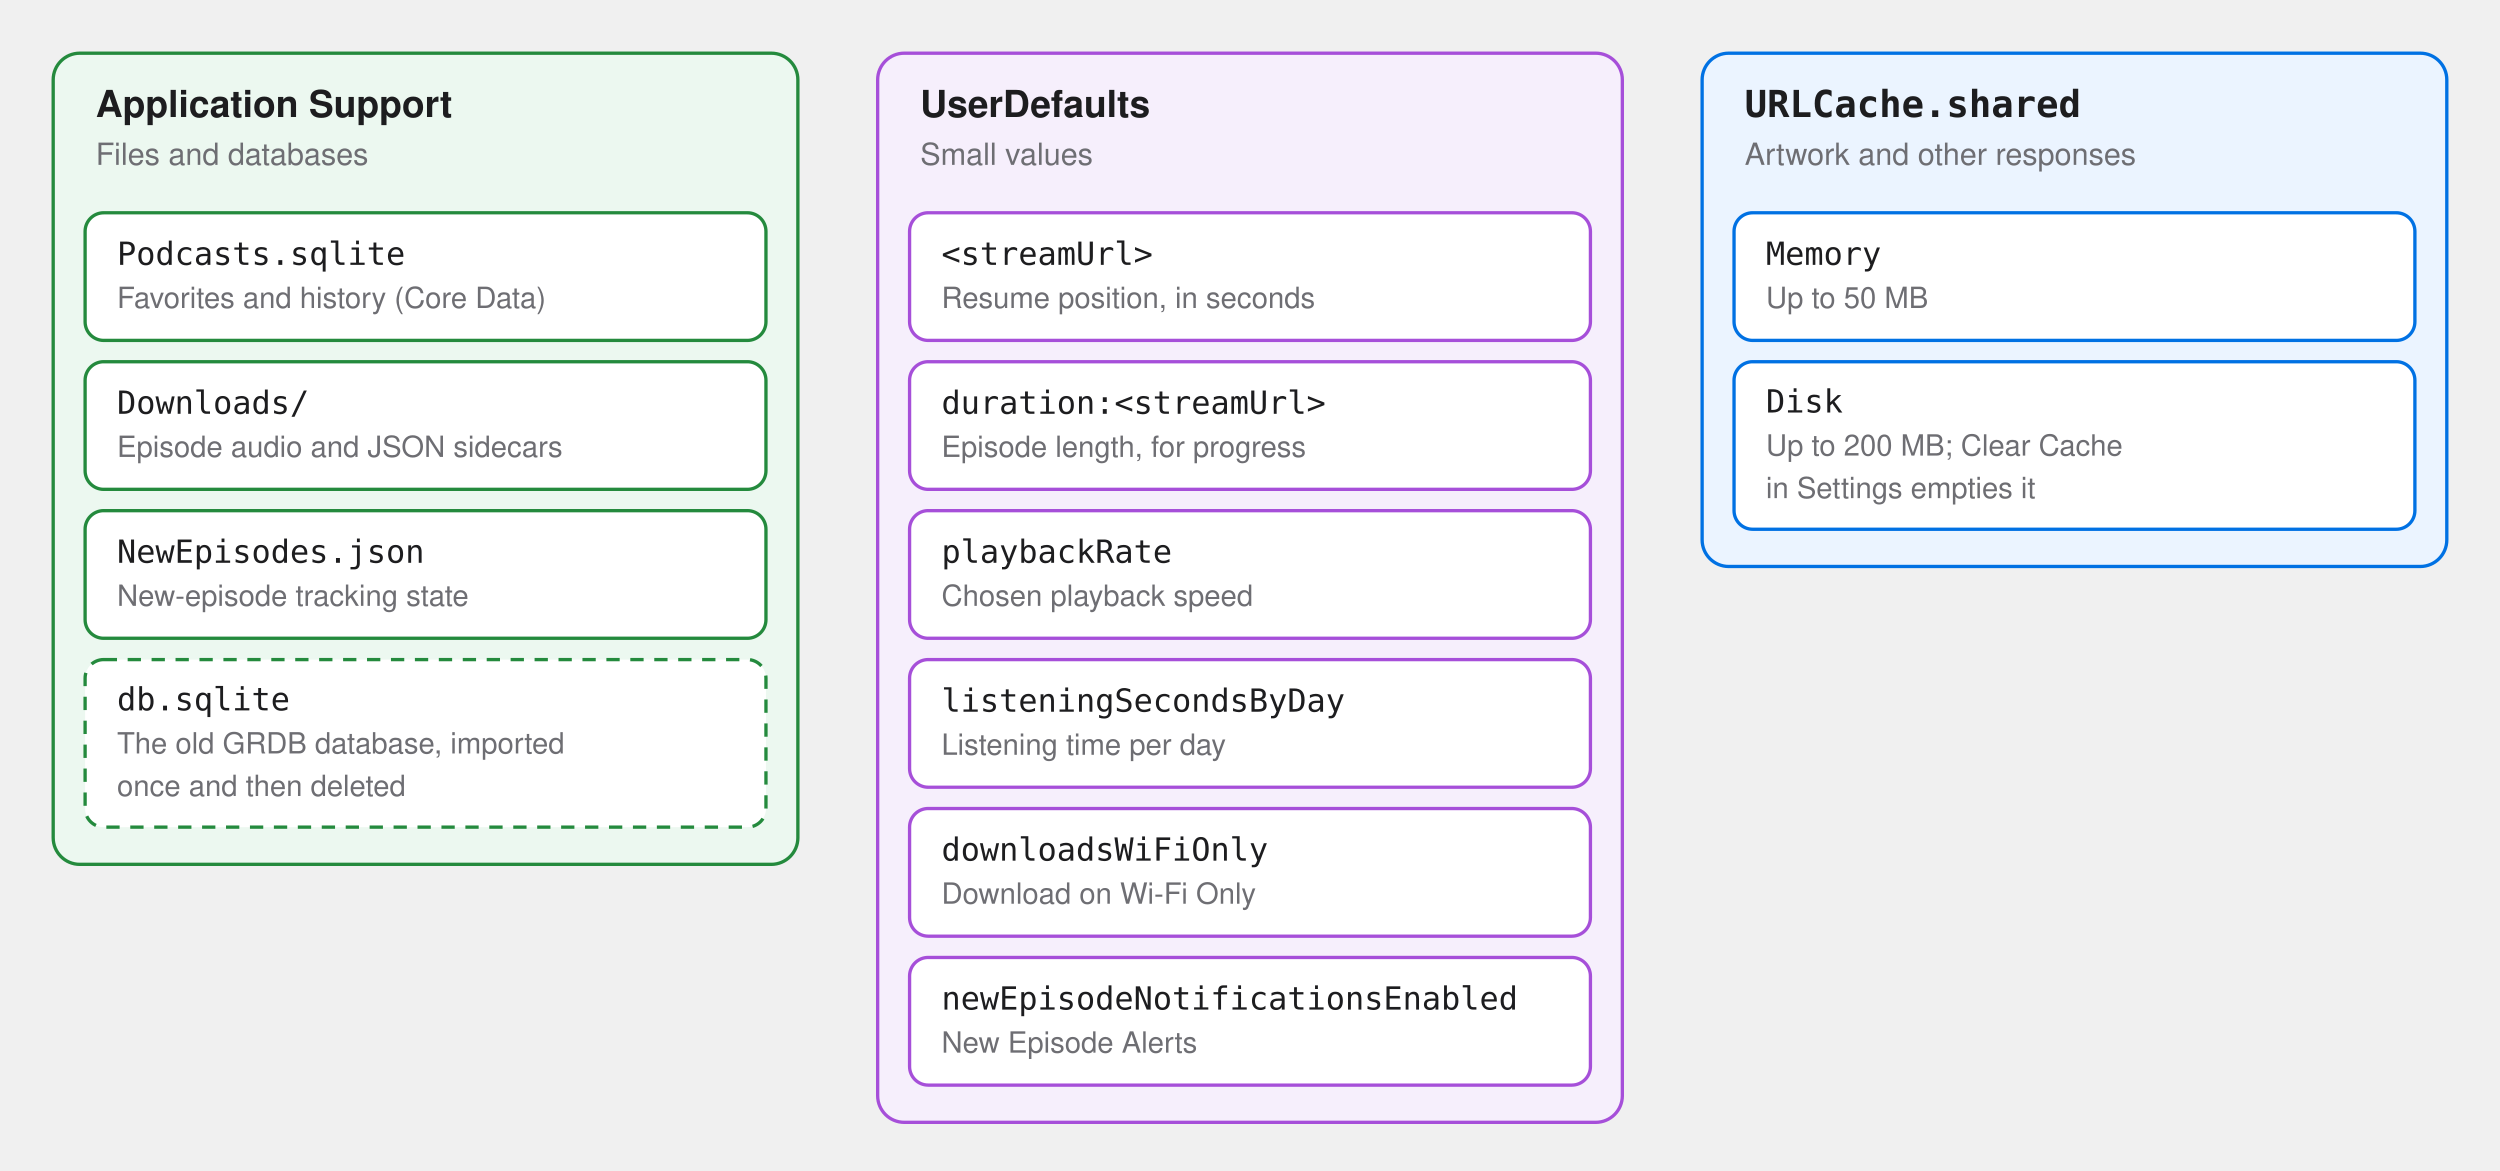
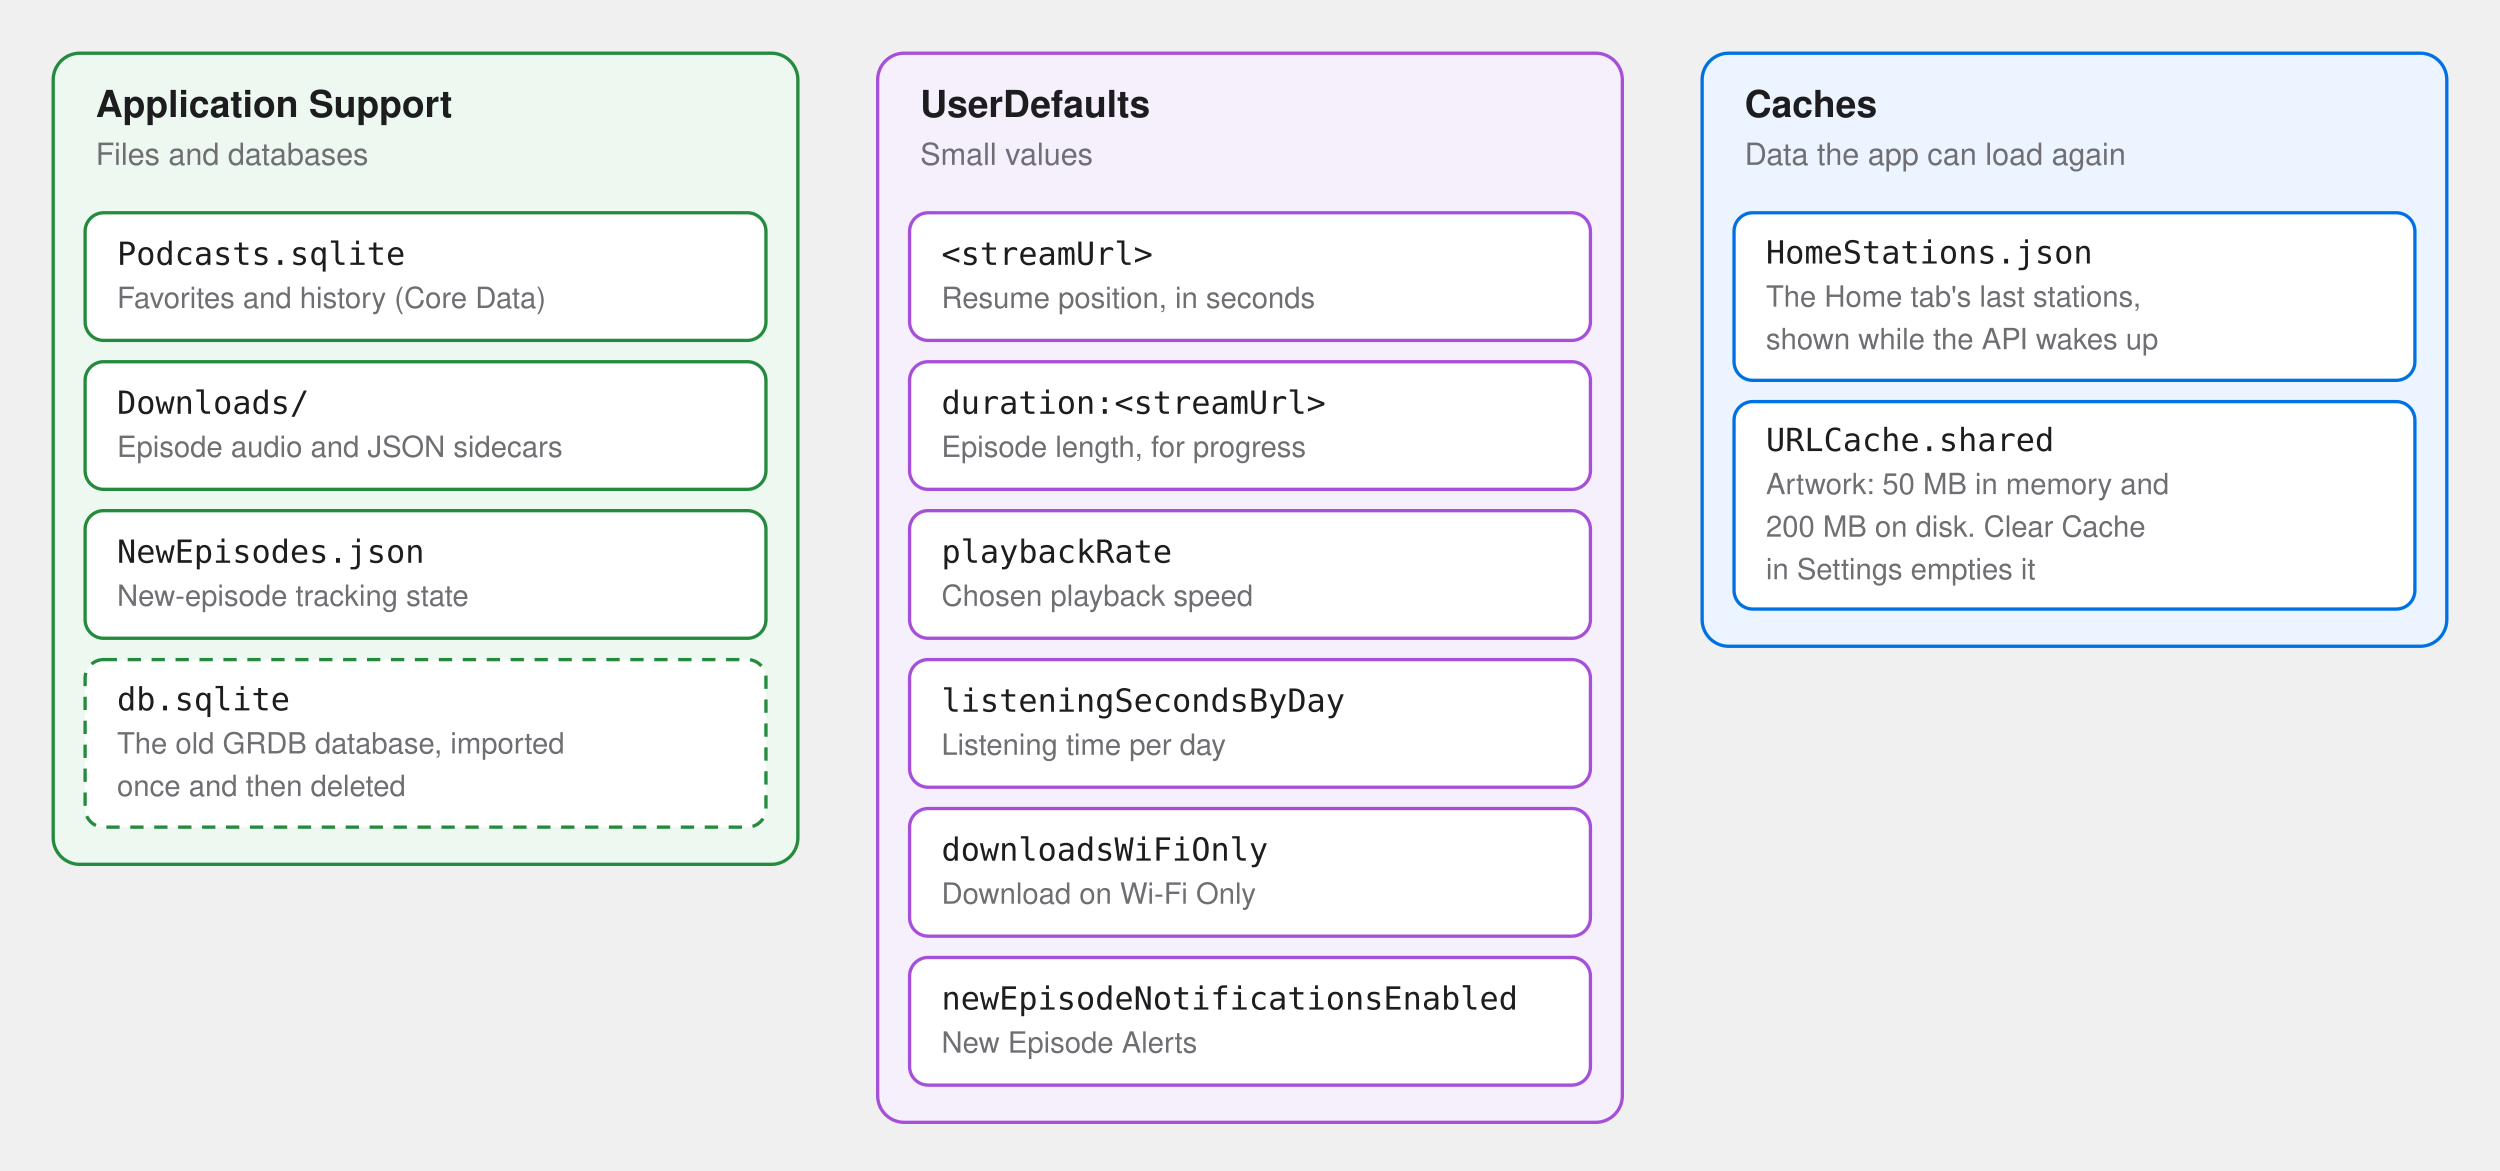
<svg xmlns="http://www.w3.org/2000/svg" width="940" height="440" viewBox="0 0 940 440">
  <defs>
    <marker id="head-line" viewBox="0 0 10 10" refX="9" refY="5" markerWidth="9" markerHeight="9" markerUnits="userSpaceOnUse" orient="auto-start-reverse">
      <path d="M0 1 L9 5 L0 9 z" fill="#6e6e73" />
    </marker>
    <marker id="head-neutral" viewBox="0 0 10 10" refX="9" refY="5" markerWidth="9" markerHeight="9" markerUnits="userSpaceOnUse" orient="auto-start-reverse">
      <path d="M0 1 L9 5 L0 9 z" fill="#c7c7cc" />
    </marker>
    <marker id="head-blue" viewBox="0 0 10 10" refX="9" refY="5" markerWidth="9" markerHeight="9" markerUnits="userSpaceOnUse" orient="auto-start-reverse">
      <path d="M0 1 L9 5 L0 9 z" fill="#0071e3" />
    </marker>
    <marker id="head-purple" viewBox="0 0 10 10" refX="9" refY="5" markerWidth="9" markerHeight="9" markerUnits="userSpaceOnUse" orient="auto-start-reverse">
      <path d="M0 1 L9 5 L0 9 z" fill="#a64fd9" />
    </marker>
    <marker id="head-green" viewBox="0 0 10 10" refX="9" refY="5" markerWidth="9" markerHeight="9" markerUnits="userSpaceOnUse" orient="auto-start-reverse">
      <path d="M0 1 L9 5 L0 9 z" fill="#248a3d" />
    </marker>
    <marker id="head-orange" viewBox="0 0 10 10" refX="9" refY="5" markerWidth="9" markerHeight="9" markerUnits="userSpaceOnUse" orient="auto-start-reverse">
      <path d="M0 1 L9 5 L0 9 z" fill="#c96a00" />
    </marker>
    <marker id="head-teal" viewBox="0 0 10 10" refX="9" refY="5" markerWidth="9" markerHeight="9" markerUnits="userSpaceOnUse" orient="auto-start-reverse">
      <path d="M0 1 L9 5 L0 9 z" fill="#0b8799" />
    </marker>
    <marker id="head-red" viewBox="0 0 10 10" refX="9" refY="5" markerWidth="9" markerHeight="9" markerUnits="userSpaceOnUse" orient="auto-start-reverse">
      <path d="M0 1 L9 5 L0 9 z" fill="#d70015" />
    </marker>
    <marker id="head-gray" viewBox="0 0 10 10" refX="9" refY="5" markerWidth="9" markerHeight="9" markerUnits="userSpaceOnUse" orient="auto-start-reverse">
      <path d="M0 1 L9 5 L0 9 z" fill="#8e8e93" />
    </marker>
    <filter id="shadow" x="-20%" y="-20%" width="140%" height="140%">
      <feDropShadow dx="0" dy="4" stdDeviation="7" flood-color="#000" flood-opacity="0.22" />
    </filter>
  </defs>
  <rect x="20" y="20" width="280" height="305" rx="10" fill="#ecf8f0" stroke="#248a3d" stroke-width="1.25" />
  <text x="36" y="44" font-family="-apple-system, BlinkMacSystemFont, 'SF Pro Text', 'Helvetica Neue', Helvetica, Arial, sans-serif" font-size="14" font-weight="600" fill="#1d1d1f" text-anchor="start">Application Support</text>
  <text x="36" y="62" font-family="-apple-system, BlinkMacSystemFont, 'SF Pro Text', 'Helvetica Neue', Helvetica, Arial, sans-serif" font-size="11.5" fill="#6e6e73" text-anchor="start">Files and databases</text>
  <rect x="32" y="80" width="256" height="48" rx="7" fill="#ffffff" stroke="#248a3d" stroke-width="1.25" />
  <text x="44" y="99.6" font-family="ui-monospace, 'SF Mono', SFMono-Regular, Menlo, Consolas, monospace" font-size="12" fill="#1d1d1f" text-anchor="start">Podcasts.sqlite</text>
  <text x="44" y="115.8" font-family="-apple-system, BlinkMacSystemFont, 'SF Pro Text', 'Helvetica Neue', Helvetica, Arial, sans-serif" font-size="11" fill="#6e6e73" text-anchor="start">Favorites and history (Core Data)</text>
  <rect x="32" y="136" width="256" height="48" rx="7" fill="#ffffff" stroke="#248a3d" stroke-width="1.25" />
  <text x="44" y="155.6" font-family="ui-monospace, 'SF Mono', SFMono-Regular, Menlo, Consolas, monospace" font-size="12" fill="#1d1d1f" text-anchor="start">Downloads/</text>
  <text x="44" y="171.8" font-family="-apple-system, BlinkMacSystemFont, 'SF Pro Text', 'Helvetica Neue', Helvetica, Arial, sans-serif" font-size="11" fill="#6e6e73" text-anchor="start">Episode audio and JSON sidecars</text>
  <rect x="32" y="192" width="256" height="48" rx="7" fill="#ffffff" stroke="#248a3d" stroke-width="1.25" />
  <text x="44" y="211.6" font-family="ui-monospace, 'SF Mono', SFMono-Regular, Menlo, Consolas, monospace" font-size="12" fill="#1d1d1f" text-anchor="start">NewEpisodes.json</text>
  <text x="44" y="227.8" font-family="-apple-system, BlinkMacSystemFont, 'SF Pro Text', 'Helvetica Neue', Helvetica, Arial, sans-serif" font-size="11" fill="#6e6e73" text-anchor="start">New-episode tracking state</text>
  <rect x="32" y="248" width="256" height="63" rx="7" fill="#ffffff" stroke="#248a3d" stroke-width="1.25" stroke-dasharray="5 4" />
  <text x="44" y="267.1" font-family="ui-monospace, 'SF Mono', SFMono-Regular, Menlo, Consolas, monospace" font-size="12" fill="#1d1d1f" text-anchor="start">db.sqlite</text>
  <text x="44" y="283.3" font-family="-apple-system, BlinkMacSystemFont, 'SF Pro Text', 'Helvetica Neue', Helvetica, Arial, sans-serif" font-size="11" fill="#6e6e73" text-anchor="start">The old GRDB database, imported</text>
  <text x="44" y="299.3" font-family="-apple-system, BlinkMacSystemFont, 'SF Pro Text', 'Helvetica Neue', Helvetica, Arial, sans-serif" font-size="11" fill="#6e6e73" text-anchor="start">once and then deleted</text>
  <rect x="330" y="20" width="280" height="402" rx="10" fill="#f6effc" stroke="#a64fd9" stroke-width="1.25" />
  <text x="346" y="44" font-family="-apple-system, BlinkMacSystemFont, 'SF Pro Text', 'Helvetica Neue', Helvetica, Arial, sans-serif" font-size="14" font-weight="600" fill="#1d1d1f" text-anchor="start">UserDefaults</text>
  <text x="346" y="62" font-family="-apple-system, BlinkMacSystemFont, 'SF Pro Text', 'Helvetica Neue', Helvetica, Arial, sans-serif" font-size="11.5" fill="#6e6e73" text-anchor="start">Small values</text>
  <rect x="342" y="80" width="256" height="48" rx="7" fill="#ffffff" stroke="#a64fd9" stroke-width="1.25" />
  <text x="354" y="99.6" font-family="ui-monospace, 'SF Mono', SFMono-Regular, Menlo, Consolas, monospace" font-size="12" fill="#1d1d1f" text-anchor="start">&lt;streamUrl&gt;</text>
  <text x="354" y="115.8" font-family="-apple-system, BlinkMacSystemFont, 'SF Pro Text', 'Helvetica Neue', Helvetica, Arial, sans-serif" font-size="11" fill="#6e6e73" text-anchor="start">Resume position, in seconds</text>
  <rect x="342" y="136" width="256" height="48" rx="7" fill="#ffffff" stroke="#a64fd9" stroke-width="1.25" />
  <text x="354" y="155.6" font-family="ui-monospace, 'SF Mono', SFMono-Regular, Menlo, Consolas, monospace" font-size="12" fill="#1d1d1f" text-anchor="start">duration:&lt;streamUrl&gt;</text>
  <text x="354" y="171.8" font-family="-apple-system, BlinkMacSystemFont, 'SF Pro Text', 'Helvetica Neue', Helvetica, Arial, sans-serif" font-size="11" fill="#6e6e73" text-anchor="start">Episode length, for progress</text>
  <rect x="342" y="192" width="256" height="48" rx="7" fill="#ffffff" stroke="#a64fd9" stroke-width="1.25" />
  <text x="354" y="211.6" font-family="ui-monospace, 'SF Mono', SFMono-Regular, Menlo, Consolas, monospace" font-size="12" fill="#1d1d1f" text-anchor="start">playbackRate</text>
  <text x="354" y="227.8" font-family="-apple-system, BlinkMacSystemFont, 'SF Pro Text', 'Helvetica Neue', Helvetica, Arial, sans-serif" font-size="11" fill="#6e6e73" text-anchor="start">Chosen playback speed</text>
  <rect x="342" y="248" width="256" height="48" rx="7" fill="#ffffff" stroke="#a64fd9" stroke-width="1.25" />
  <text x="354" y="267.6" font-family="ui-monospace, 'SF Mono', SFMono-Regular, Menlo, Consolas, monospace" font-size="12" fill="#1d1d1f" text-anchor="start">listeningSecondsByDay</text>
  <text x="354" y="283.8" font-family="-apple-system, BlinkMacSystemFont, 'SF Pro Text', 'Helvetica Neue', Helvetica, Arial, sans-serif" font-size="11" fill="#6e6e73" text-anchor="start">Listening time per day</text>
  <rect x="342" y="304" width="256" height="48" rx="7" fill="#ffffff" stroke="#a64fd9" stroke-width="1.25" />
  <text x="354" y="323.6" font-family="ui-monospace, 'SF Mono', SFMono-Regular, Menlo, Consolas, monospace" font-size="12" fill="#1d1d1f" text-anchor="start">downloadsWiFiOnly</text>
  <text x="354" y="339.8" font-family="-apple-system, BlinkMacSystemFont, 'SF Pro Text', 'Helvetica Neue', Helvetica, Arial, sans-serif" font-size="11" fill="#6e6e73" text-anchor="start">Download on Wi-Fi Only</text>
  <rect x="342" y="360" width="256" height="48" rx="7" fill="#ffffff" stroke="#a64fd9" stroke-width="1.25" />
  <text x="354" y="379.6" font-family="ui-monospace, 'SF Mono', SFMono-Regular, Menlo, Consolas, monospace" font-size="12" fill="#1d1d1f" text-anchor="start">newEpisodeNotificationsEnabled</text>
  <text x="354" y="395.8" font-family="-apple-system, BlinkMacSystemFont, 'SF Pro Text', 'Helvetica Neue', Helvetica, Arial, sans-serif" font-size="11" fill="#6e6e73" text-anchor="start">New Episode Alerts</text>
-   <rect x="640" y="20" width="280" height="193" rx="10" fill="#ebf4ff" stroke="#0071e3" stroke-width="1.25" />
-   <text x="656" y="44" font-family="ui-monospace, 'SF Mono', SFMono-Regular, Menlo, Consolas, monospace" font-size="14" font-weight="600" fill="#1d1d1f" text-anchor="start">URLCache.shared</text>
-   <text x="656" y="62" font-family="-apple-system, BlinkMacSystemFont, 'SF Pro Text', 'Helvetica Neue', Helvetica, Arial, sans-serif" font-size="11.5" fill="#6e6e73" text-anchor="start">Artwork and other responses</text>
-   <rect x="652" y="80" width="256" height="48" rx="7" fill="#ffffff" stroke="#0071e3" stroke-width="1.25" />
-   <text x="664" y="99.6" font-family="ui-monospace, 'SF Mono', SFMono-Regular, Menlo, Consolas, monospace" font-size="12" fill="#1d1d1f" text-anchor="start">Memory</text>
-   <text x="664" y="115.8" font-family="-apple-system, BlinkMacSystemFont, 'SF Pro Text', 'Helvetica Neue', Helvetica, Arial, sans-serif" font-size="11" fill="#6e6e73" text-anchor="start">Up to 50 MB</text>
-   <rect x="652" y="136" width="256" height="63" rx="7" fill="#ffffff" stroke="#0071e3" stroke-width="1.25" />
-   <text x="664" y="155.1" font-family="ui-monospace, 'SF Mono', SFMono-Regular, Menlo, Consolas, monospace" font-size="12" fill="#1d1d1f" text-anchor="start">Disk</text>
-   <text x="664" y="171.3" font-family="-apple-system, BlinkMacSystemFont, 'SF Pro Text', 'Helvetica Neue', Helvetica, Arial, sans-serif" font-size="11" fill="#6e6e73" text-anchor="start">Up to 200 MB; Clear Cache</text>
-   <text x="664" y="187.3" font-family="-apple-system, BlinkMacSystemFont, 'SF Pro Text', 'Helvetica Neue', Helvetica, Arial, sans-serif" font-size="11" fill="#6e6e73" text-anchor="start">in Settings empties it</text>
+   <rect x="640" y="20" width="280" height="223" rx="10" fill="#ebf4ff" stroke="#0071e3" stroke-width="1.25" />
+   <text x="656" y="44" font-family="-apple-system, BlinkMacSystemFont, 'SF Pro Text', 'Helvetica Neue', Helvetica, Arial, sans-serif" font-size="14" font-weight="600" fill="#1d1d1f" text-anchor="start">Caches</text>
+   <text x="656" y="62" font-family="-apple-system, BlinkMacSystemFont, 'SF Pro Text', 'Helvetica Neue', Helvetica, Arial, sans-serif" font-size="11.5" fill="#6e6e73" text-anchor="start">Data the app can load again</text>
+   <rect x="652" y="80" width="256" height="63" rx="7" fill="#ffffff" stroke="#0071e3" stroke-width="1.25" />
+   <text x="664" y="99.1" font-family="ui-monospace, 'SF Mono', SFMono-Regular, Menlo, Consolas, monospace" font-size="12" fill="#1d1d1f" text-anchor="start">HomeStations.json</text>
+   <text x="664" y="115.3" font-family="-apple-system, BlinkMacSystemFont, 'SF Pro Text', 'Helvetica Neue', Helvetica, Arial, sans-serif" font-size="11" fill="#6e6e73" text-anchor="start">The Home tab's last stations,</text>
+   <text x="664" y="131.3" font-family="-apple-system, BlinkMacSystemFont, 'SF Pro Text', 'Helvetica Neue', Helvetica, Arial, sans-serif" font-size="11" fill="#6e6e73" text-anchor="start">shown while the API wakes up</text>
+   <rect x="652" y="151" width="256" height="78" rx="7" fill="#ffffff" stroke="#0071e3" stroke-width="1.25" />
+   <text x="664" y="169.6" font-family="ui-monospace, 'SF Mono', SFMono-Regular, Menlo, Consolas, monospace" font-size="12" fill="#1d1d1f" text-anchor="start">URLCache.shared</text>
+   <text x="664" y="185.8" font-family="-apple-system, BlinkMacSystemFont, 'SF Pro Text', 'Helvetica Neue', Helvetica, Arial, sans-serif" font-size="11" fill="#6e6e73" text-anchor="start">Artwork: 50 MB in memory and</text>
+   <text x="664" y="201.8" font-family="-apple-system, BlinkMacSystemFont, 'SF Pro Text', 'Helvetica Neue', Helvetica, Arial, sans-serif" font-size="11" fill="#6e6e73" text-anchor="start">200 MB on disk. Clear Cache</text>
+   <text x="664" y="217.8" font-family="-apple-system, BlinkMacSystemFont, 'SF Pro Text', 'Helvetica Neue', Helvetica, Arial, sans-serif" font-size="11" fill="#6e6e73" text-anchor="start">in Settings empties it</text>
</svg>
